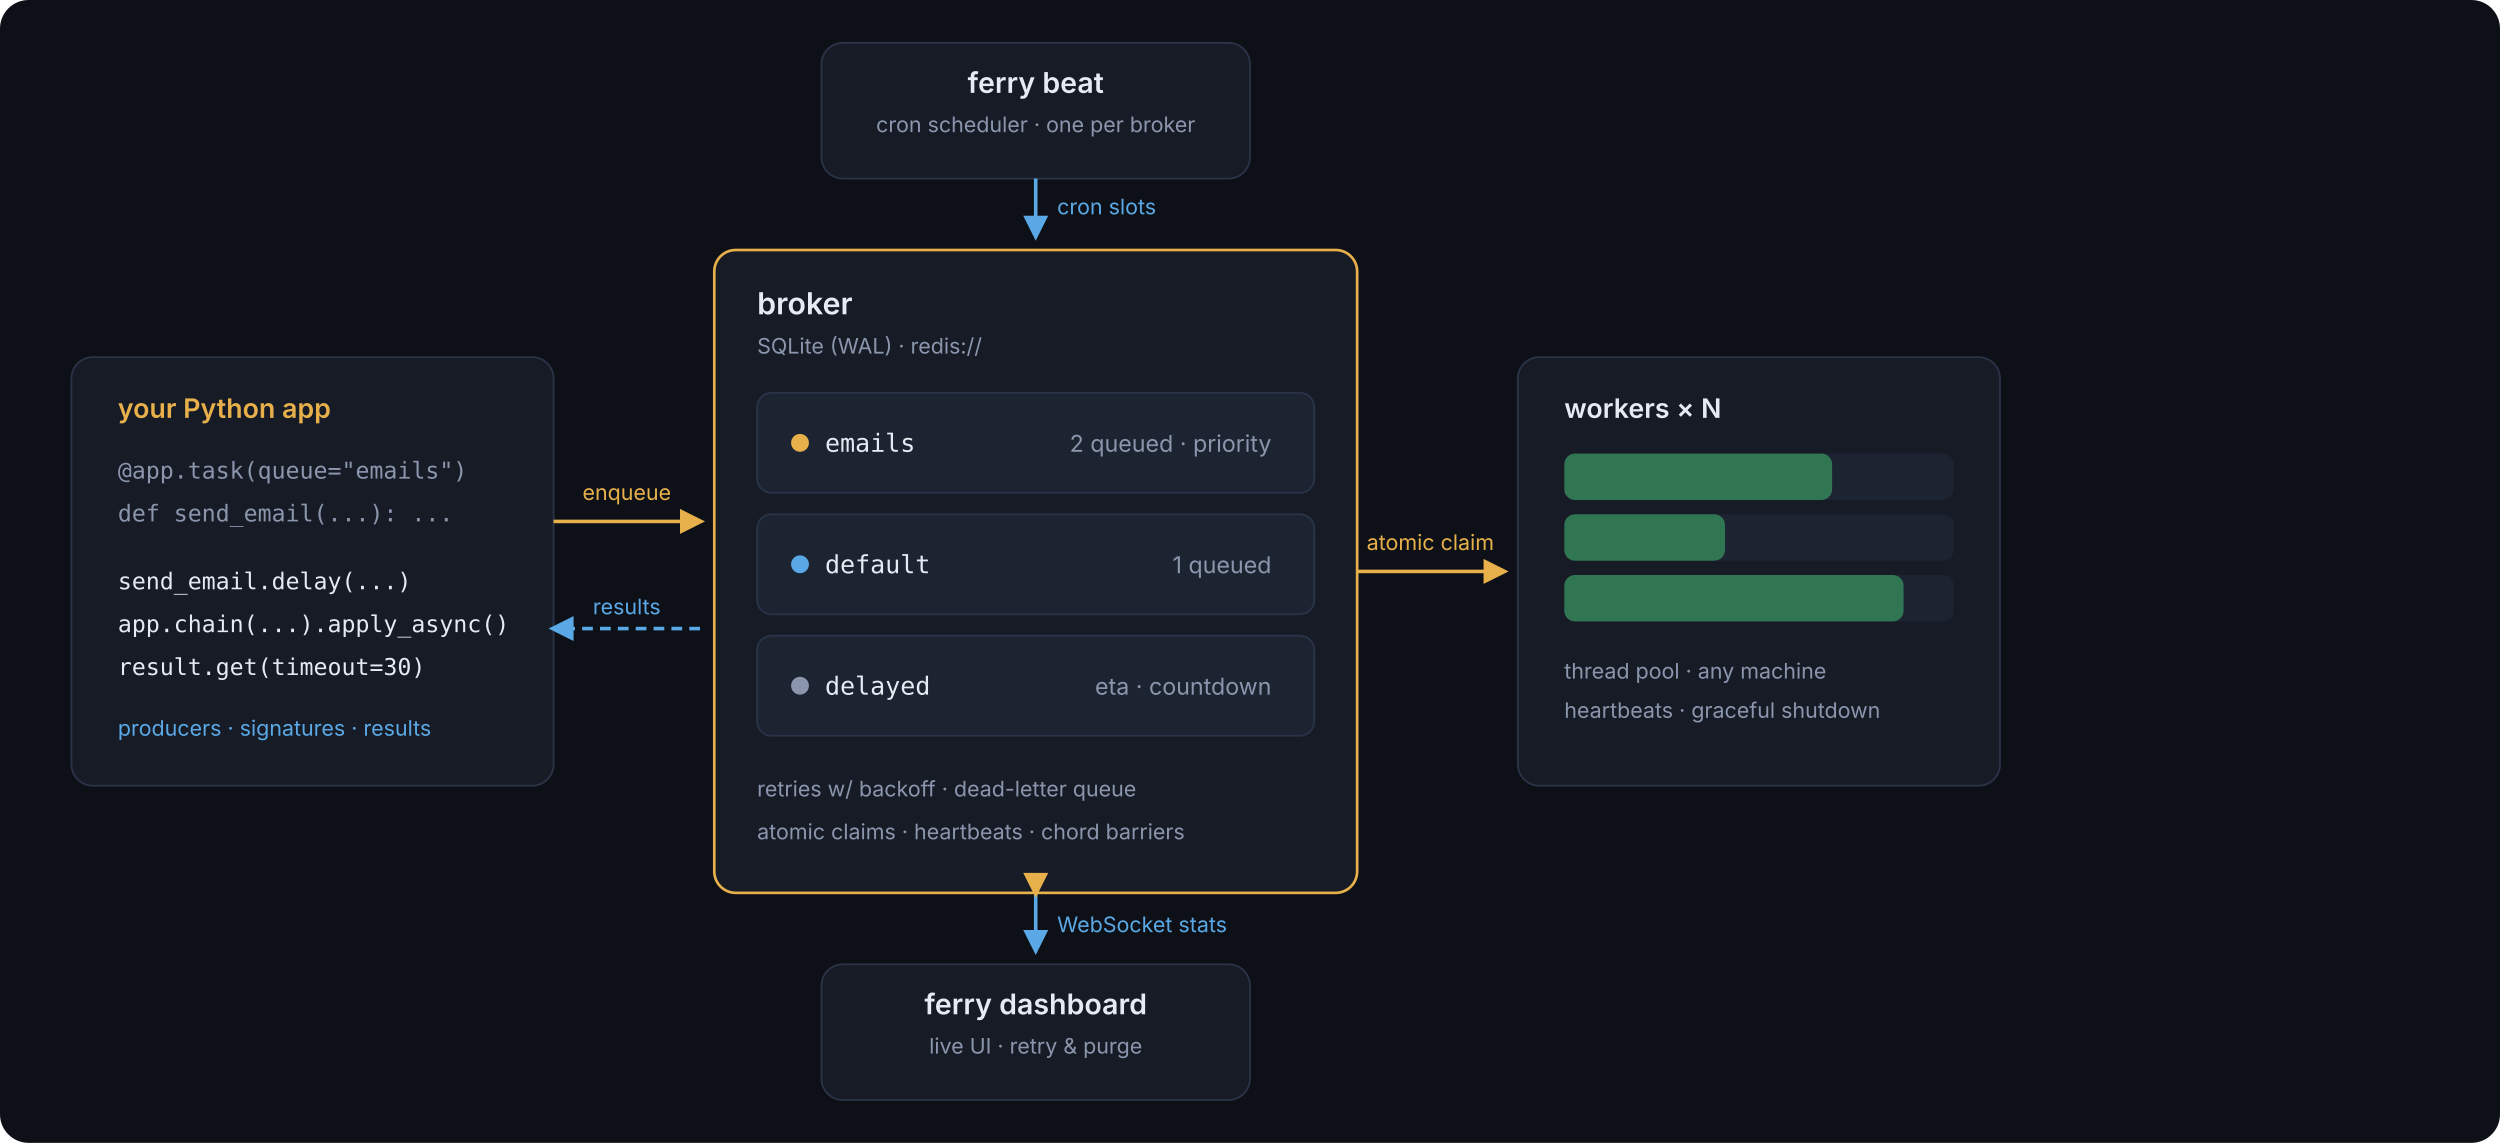
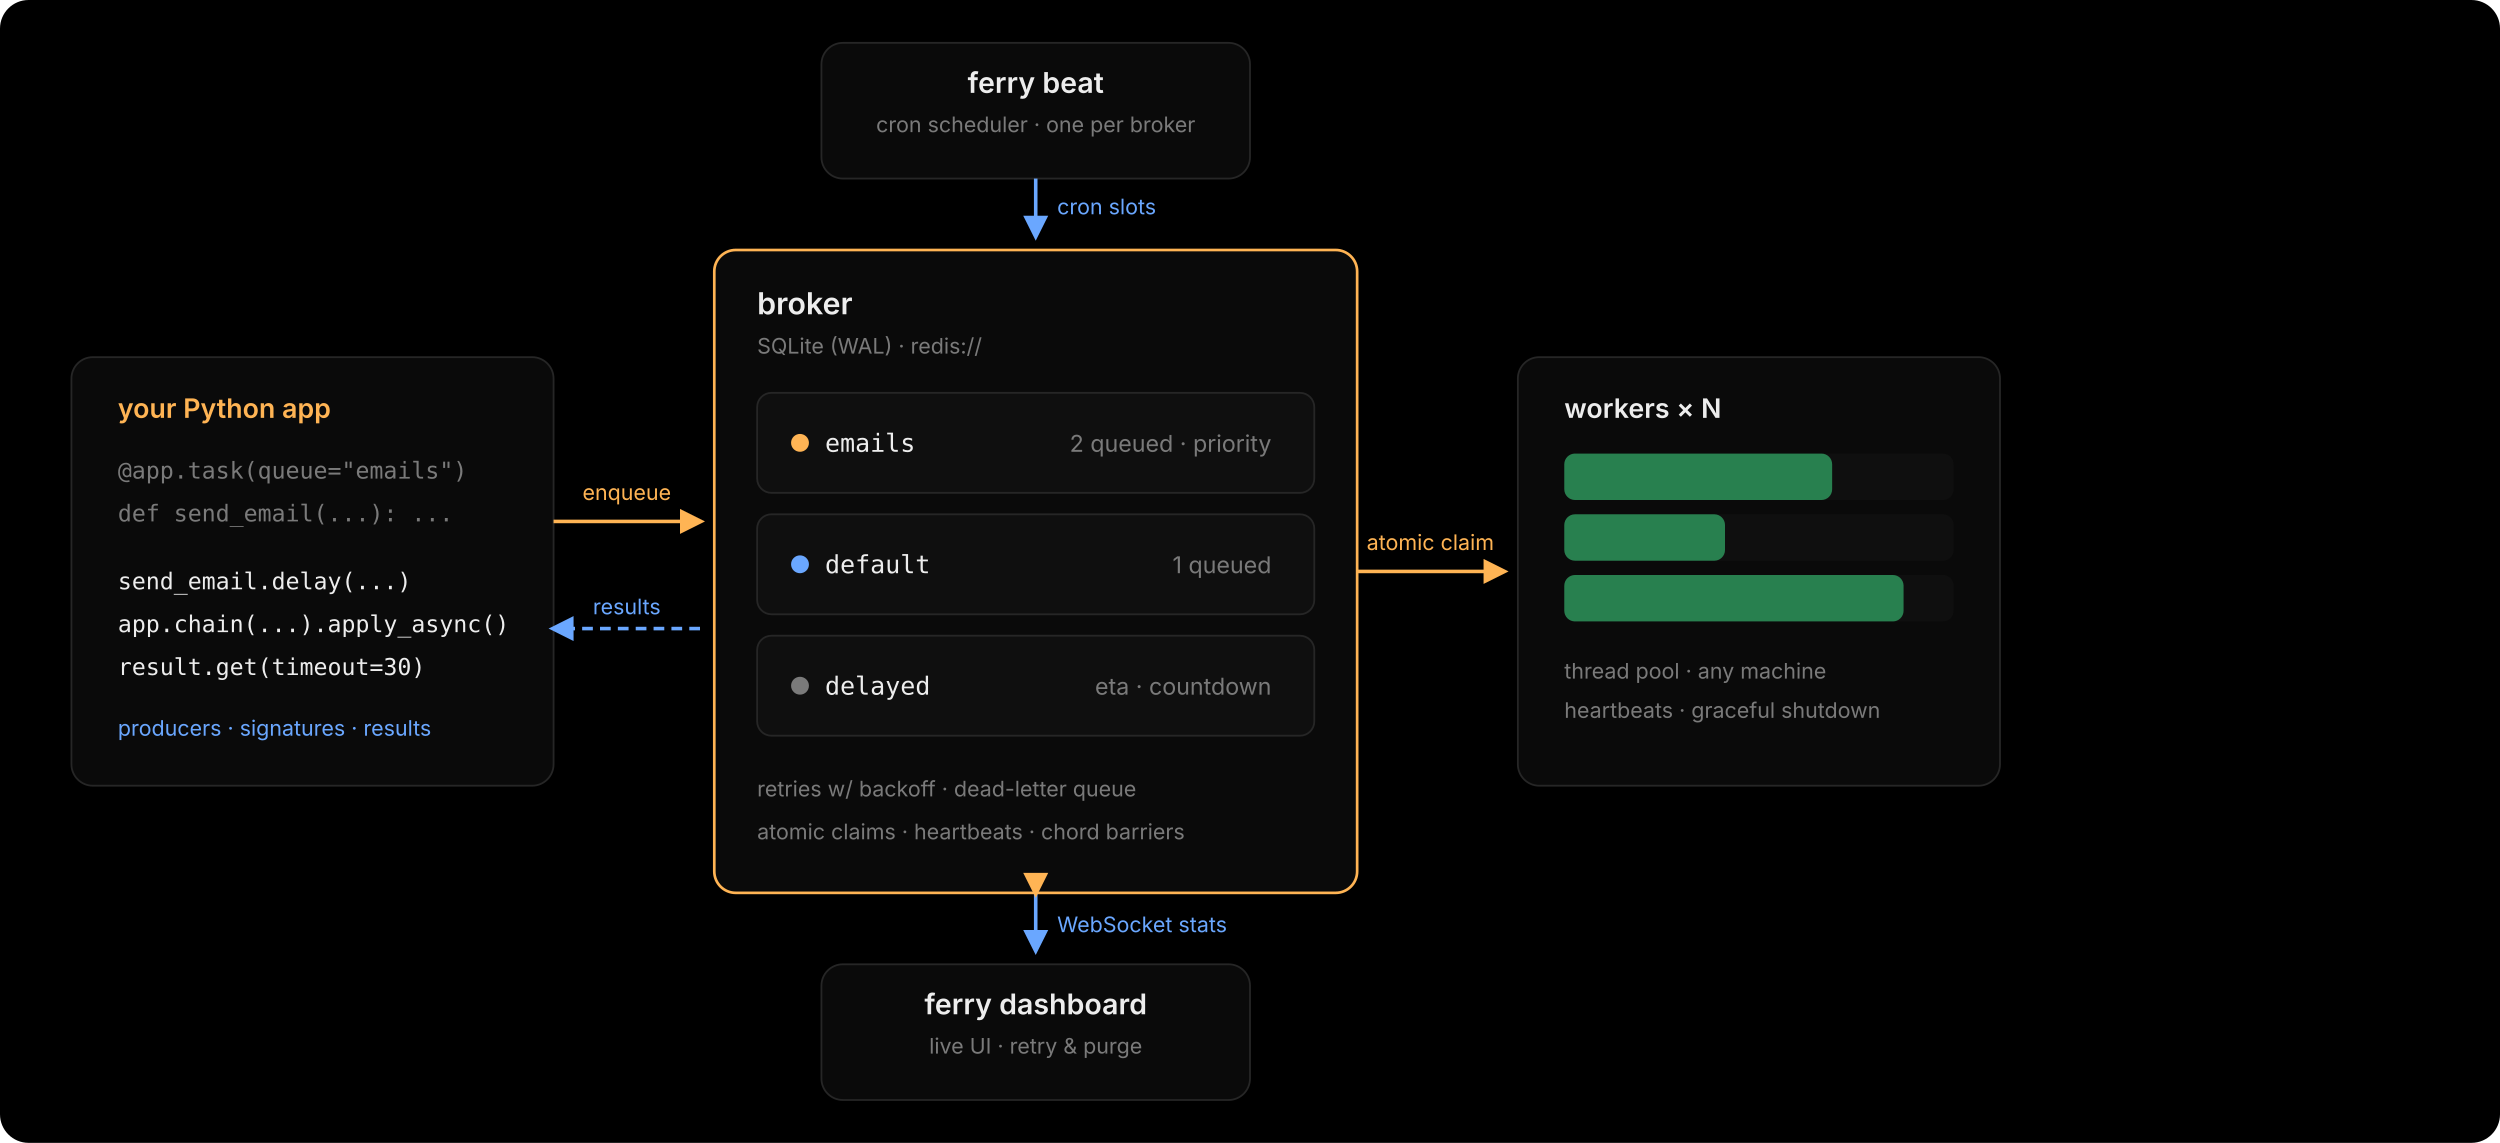
<svg xmlns="http://www.w3.org/2000/svg" width="1400" height="640" viewBox="0 0 1400 640">
  <defs>
    <marker id="arr-gold" viewBox="0 0 10 10" refX="8" refY="5" markerWidth="7" markerHeight="7" orient="auto-start-reverse">
-       <path d="M0,0 L10,5 L0,10 z" fill="#e8b04b" />
+       <path d="M0,0 L10,5 L0,10 z" fill="#ffb454" />
    </marker>
    <marker id="arr-blue" viewBox="0 0 10 10" refX="8" refY="5" markerWidth="7" markerHeight="7" orient="auto-start-reverse">
-       <path d="M0,0 L10,5 L0,10 z" fill="#5aa9e6" />
+       <path d="M0,0 L10,5 L0,10 z" fill="#6aa7ff" />
    </marker>
    <marker id="arr-gold-rev" viewBox="0 0 10 10" refX="2" refY="5" markerWidth="7" markerHeight="7" orient="auto-start-reverse">
-       <path d="M10,0 L0,5 L10,10 z" fill="#e8b04b" />
+       <path d="M10,0 L0,5 L10,10 z" fill="#ffb454" />
    </marker>
    <style>
      .sans { font-family: ui-sans-serif, -apple-system, "Segoe UI", Inter, Roboto, sans-serif; }
      .mono { font-family: ui-monospace, "SF Mono", Menlo, Consolas, monospace; }
    </style>
  </defs>
-   <rect width="1400" height="640" rx="16" fill="#0d1117" />
-   <rect x="460" y="24" width="240" height="76" rx="12" fill="#161b26" stroke="#2a3348" />
-   <text x="580" y="52" text-anchor="middle" fill="#e6eaf2" font-size="16" class="sans" font-weight="600">ferry beat</text>
-   <text x="580" y="74" text-anchor="middle" fill="#8b96ad" font-size="12" class="sans">cron scheduler · one per broker</text>
-   <rect x="40" y="200" width="270" height="240" rx="12" fill="#161b26" stroke="#2a3348" />
-   <text x="66" y="234" fill="#e8b04b" font-size="15" class="sans" font-weight="600">your Python app</text>
-   <text x="66" y="268" fill="#8b96ad" font-size="13" class="mono">@app.task(queue="emails")</text>
-   <text x="66" y="292" fill="#8b96ad" font-size="13" class="mono">def send_email(...): ...</text>
-   <text x="66" y="330" fill="#e6eaf2" font-size="13" class="mono">send_email.delay(...)</text>
-   <text x="66" y="354" fill="#e6eaf2" font-size="13" class="mono">app.chain(...).apply_async()</text>
-   <text x="66" y="378" fill="#e6eaf2" font-size="13" class="mono">result.get(timeout=30)</text>
-   <text x="66" y="412" fill="#5aa9e6" font-size="12" class="sans">producers · signatures · results</text>
-   <rect x="400" y="140" width="360" height="360" rx="12" fill="#161b26" stroke="#e8b04b" stroke-width="1.5" />
-   <text x="424" y="176" fill="#e6eaf2" font-size="17" class="sans" font-weight="600">broker</text>
-   <text x="424" y="198" fill="#8b96ad" font-size="12" class="sans">SQLite (WAL) · redis://</text>
-   <rect x="424" y="220" width="312" height="56" rx="8" fill="#1c2331" stroke="#2a3348" />
-   <circle cx="448" cy="248" r="5" fill="#e8b04b" />
-   <text x="462" y="253" fill="#e6eaf2" font-size="14" class="mono">emails</text>
-   <text x="712" y="253" text-anchor="end" fill="#8b96ad" font-size="13" class="sans">2 queued · priority</text>
-   <rect x="424" y="288" width="312" height="56" rx="8" fill="#1c2331" stroke="#2a3348" />
-   <circle cx="448" cy="316" r="5" fill="#5aa9e6" />
-   <text x="462" y="321" fill="#e6eaf2" font-size="14" class="mono">default</text>
-   <text x="712" y="321" text-anchor="end" fill="#8b96ad" font-size="13" class="sans">1 queued</text>
-   <rect x="424" y="356" width="312" height="56" rx="8" fill="#1c2331" stroke="#2a3348" />
-   <circle cx="448" cy="384" r="5" fill="#8b96ad" />
-   <text x="462" y="389" fill="#e6eaf2" font-size="14" class="mono">delayed</text>
-   <text x="712" y="389" text-anchor="end" fill="#8b96ad" font-size="13" class="sans">eta · countdown</text>
-   <text x="424" y="446" fill="#8b96ad" font-size="12" class="sans">retries w/ backoff · dead-letter queue</text>
-   <text x="424" y="470" fill="#8b96ad" font-size="12" class="sans">atomic claims · heartbeats · chord barriers</text>
-   <rect x="850" y="200" width="270" height="240" rx="12" fill="#161b26" stroke="#2a3348" />
-   <text x="876" y="234" fill="#e6eaf2" font-size="15" class="sans" font-weight="600">workers × N</text>
-   <rect x="876" y="254" width="218" height="26" rx="6" fill="#1c2331" />
-   <rect x="876" y="254" width="150" height="26" rx="6" fill="#3fb96f" opacity="0.55" />
-   <rect x="876" y="288" width="218" height="26" rx="6" fill="#1c2331" />
-   <rect x="876" y="288" width="90" height="26" rx="6" fill="#3fb96f" opacity="0.55" />
-   <rect x="876" y="322" width="218" height="26" rx="6" fill="#1c2331" />
-   <rect x="876" y="322" width="190" height="26" rx="6" fill="#3fb96f" opacity="0.55" />
-   <text x="876" y="380" fill="#8b96ad" font-size="12" class="sans">thread pool · any machine</text>
-   <text x="876" y="402" fill="#8b96ad" font-size="12" class="sans">heartbeats · graceful shutdown</text>
-   <rect x="460" y="540" width="240" height="76" rx="12" fill="#161b26" stroke="#2a3348" />
-   <text x="580" y="568" text-anchor="middle" fill="#e6eaf2" font-size="16" class="sans" font-weight="600">ferry dashboard</text>
-   <text x="580" y="590" text-anchor="middle" fill="#8b96ad" font-size="12" class="sans">live UI · retry &amp; purge</text>
-   <line x1="310" y1="292" x2="392" y2="292" stroke="#e8b04b" stroke-width="2" marker-end="url(#arr-gold)" />
-   <text x="351" y="280" text-anchor="middle" fill="#e8b04b" font-size="12" class="sans">enqueue</text>
-   <line x1="392" y1="352" x2="310" y2="352" stroke="#5aa9e6" stroke-width="2" stroke-dasharray="6 4" marker-end="url(#arr-blue)" />
-   <text x="351" y="344" text-anchor="middle" fill="#5aa9e6" font-size="12" class="sans">results</text>
-   <line x1="760" y1="320" x2="842" y2="320" stroke="#e8b04b" stroke-width="2" marker-end="url(#arr-gold)" />
-   <text x="801" y="308" text-anchor="middle" fill="#e8b04b" font-size="12" class="sans">atomic claim</text>
-   <line x1="580" y1="100" x2="580" y2="132" stroke="#5aa9e6" stroke-width="2" marker-end="url(#arr-blue)" />
-   <text x="592" y="120" fill="#5aa9e6" font-size="12" class="sans">cron slots</text>
-   <line x1="580" y1="500" x2="580" y2="532" stroke="#5aa9e6" stroke-width="2" marker-start="url(#arr-gold-rev)" marker-end="url(#arr-blue)" />
-   <text x="592" y="522" fill="#5aa9e6" font-size="12" class="sans">WebSocket stats</text>
+   <rect width="1400" height="640" rx="16" fill="#000000" />
+   <rect x="460" y="24" width="240" height="76" rx="12" fill="#0a0a0a" stroke="#262626" />
+   <text x="580" y="52" text-anchor="middle" fill="#ededed" font-size="16" class="sans" font-weight="600">ferry beat</text>
+   <text x="580" y="74" text-anchor="middle" fill="#7a7a7a" font-size="12" class="sans">cron scheduler · one per broker</text>
+   <rect x="40" y="200" width="270" height="240" rx="12" fill="#0a0a0a" stroke="#262626" />
+   <text x="66" y="234" fill="#ffb454" font-size="15" class="sans" font-weight="600">your Python app</text>
+   <text x="66" y="268" fill="#7a7a7a" font-size="13" class="mono">@app.task(queue="emails")</text>
+   <text x="66" y="292" fill="#7a7a7a" font-size="13" class="mono">def send_email(...): ...</text>
+   <text x="66" y="330" fill="#ededed" font-size="13" class="mono">send_email.delay(...)</text>
+   <text x="66" y="354" fill="#ededed" font-size="13" class="mono">app.chain(...).apply_async()</text>
+   <text x="66" y="378" fill="#ededed" font-size="13" class="mono">result.get(timeout=30)</text>
+   <text x="66" y="412" fill="#6aa7ff" font-size="12" class="sans">producers · signatures · results</text>
+   <rect x="400" y="140" width="360" height="360" rx="12" fill="#0a0a0a" stroke="#ffb454" stroke-width="1.5" />
+   <text x="424" y="176" fill="#ededed" font-size="17" class="sans" font-weight="600">broker</text>
+   <text x="424" y="198" fill="#7a7a7a" font-size="12" class="sans">SQLite (WAL) · redis://</text>
+   <rect x="424" y="220" width="312" height="56" rx="8" fill="#0f0f0f" stroke="#262626" />
+   <circle cx="448" cy="248" r="5" fill="#ffb454" />
+   <text x="462" y="253" fill="#ededed" font-size="14" class="mono">emails</text>
+   <text x="712" y="253" text-anchor="end" fill="#7a7a7a" font-size="13" class="sans">2 queued · priority</text>
+   <rect x="424" y="288" width="312" height="56" rx="8" fill="#0f0f0f" stroke="#262626" />
+   <circle cx="448" cy="316" r="5" fill="#6aa7ff" />
+   <text x="462" y="321" fill="#ededed" font-size="14" class="mono">default</text>
+   <text x="712" y="321" text-anchor="end" fill="#7a7a7a" font-size="13" class="sans">1 queued</text>
+   <rect x="424" y="356" width="312" height="56" rx="8" fill="#0f0f0f" stroke="#262626" />
+   <circle cx="448" cy="384" r="5" fill="#7a7a7a" />
+   <text x="462" y="389" fill="#ededed" font-size="14" class="mono">delayed</text>
+   <text x="712" y="389" text-anchor="end" fill="#7a7a7a" font-size="13" class="sans">eta · countdown</text>
+   <text x="424" y="446" fill="#7a7a7a" font-size="12" class="sans">retries w/ backoff · dead-letter queue</text>
+   <text x="424" y="470" fill="#7a7a7a" font-size="12" class="sans">atomic claims · heartbeats · chord barriers</text>
+   <rect x="850" y="200" width="270" height="240" rx="12" fill="#0a0a0a" stroke="#262626" />
+   <text x="876" y="234" fill="#ededed" font-size="15" class="sans" font-weight="600">workers × N</text>
+   <rect x="876" y="254" width="218" height="26" rx="6" fill="#0f0f0f" />
+   <rect x="876" y="254" width="150" height="26" rx="6" fill="#3ddc84" opacity="0.55" />
+   <rect x="876" y="288" width="218" height="26" rx="6" fill="#0f0f0f" />
+   <rect x="876" y="288" width="90" height="26" rx="6" fill="#3ddc84" opacity="0.55" />
+   <rect x="876" y="322" width="218" height="26" rx="6" fill="#0f0f0f" />
+   <rect x="876" y="322" width="190" height="26" rx="6" fill="#3ddc84" opacity="0.55" />
+   <text x="876" y="380" fill="#7a7a7a" font-size="12" class="sans">thread pool · any machine</text>
+   <text x="876" y="402" fill="#7a7a7a" font-size="12" class="sans">heartbeats · graceful shutdown</text>
+   <rect x="460" y="540" width="240" height="76" rx="12" fill="#0a0a0a" stroke="#262626" />
+   <text x="580" y="568" text-anchor="middle" fill="#ededed" font-size="16" class="sans" font-weight="600">ferry dashboard</text>
+   <text x="580" y="590" text-anchor="middle" fill="#7a7a7a" font-size="12" class="sans">live UI · retry &amp; purge</text>
+   <line x1="310" y1="292" x2="392" y2="292" stroke="#ffb454" stroke-width="2" marker-end="url(#arr-gold)" />
+   <text x="351" y="280" text-anchor="middle" fill="#ffb454" font-size="12" class="sans">enqueue</text>
+   <line x1="392" y1="352" x2="310" y2="352" stroke="#6aa7ff" stroke-width="2" stroke-dasharray="6 4" marker-end="url(#arr-blue)" />
+   <text x="351" y="344" text-anchor="middle" fill="#6aa7ff" font-size="12" class="sans">results</text>
+   <line x1="760" y1="320" x2="842" y2="320" stroke="#ffb454" stroke-width="2" marker-end="url(#arr-gold)" />
+   <text x="801" y="308" text-anchor="middle" fill="#ffb454" font-size="12" class="sans">atomic claim</text>
+   <line x1="580" y1="100" x2="580" y2="132" stroke="#6aa7ff" stroke-width="2" marker-end="url(#arr-blue)" />
+   <text x="592" y="120" fill="#6aa7ff" font-size="12" class="sans">cron slots</text>
+   <line x1="580" y1="500" x2="580" y2="532" stroke="#6aa7ff" stroke-width="2" marker-start="url(#arr-gold-rev)" marker-end="url(#arr-blue)" />
+   <text x="592" y="522" fill="#6aa7ff" font-size="12" class="sans">WebSocket stats</text>
</svg>
